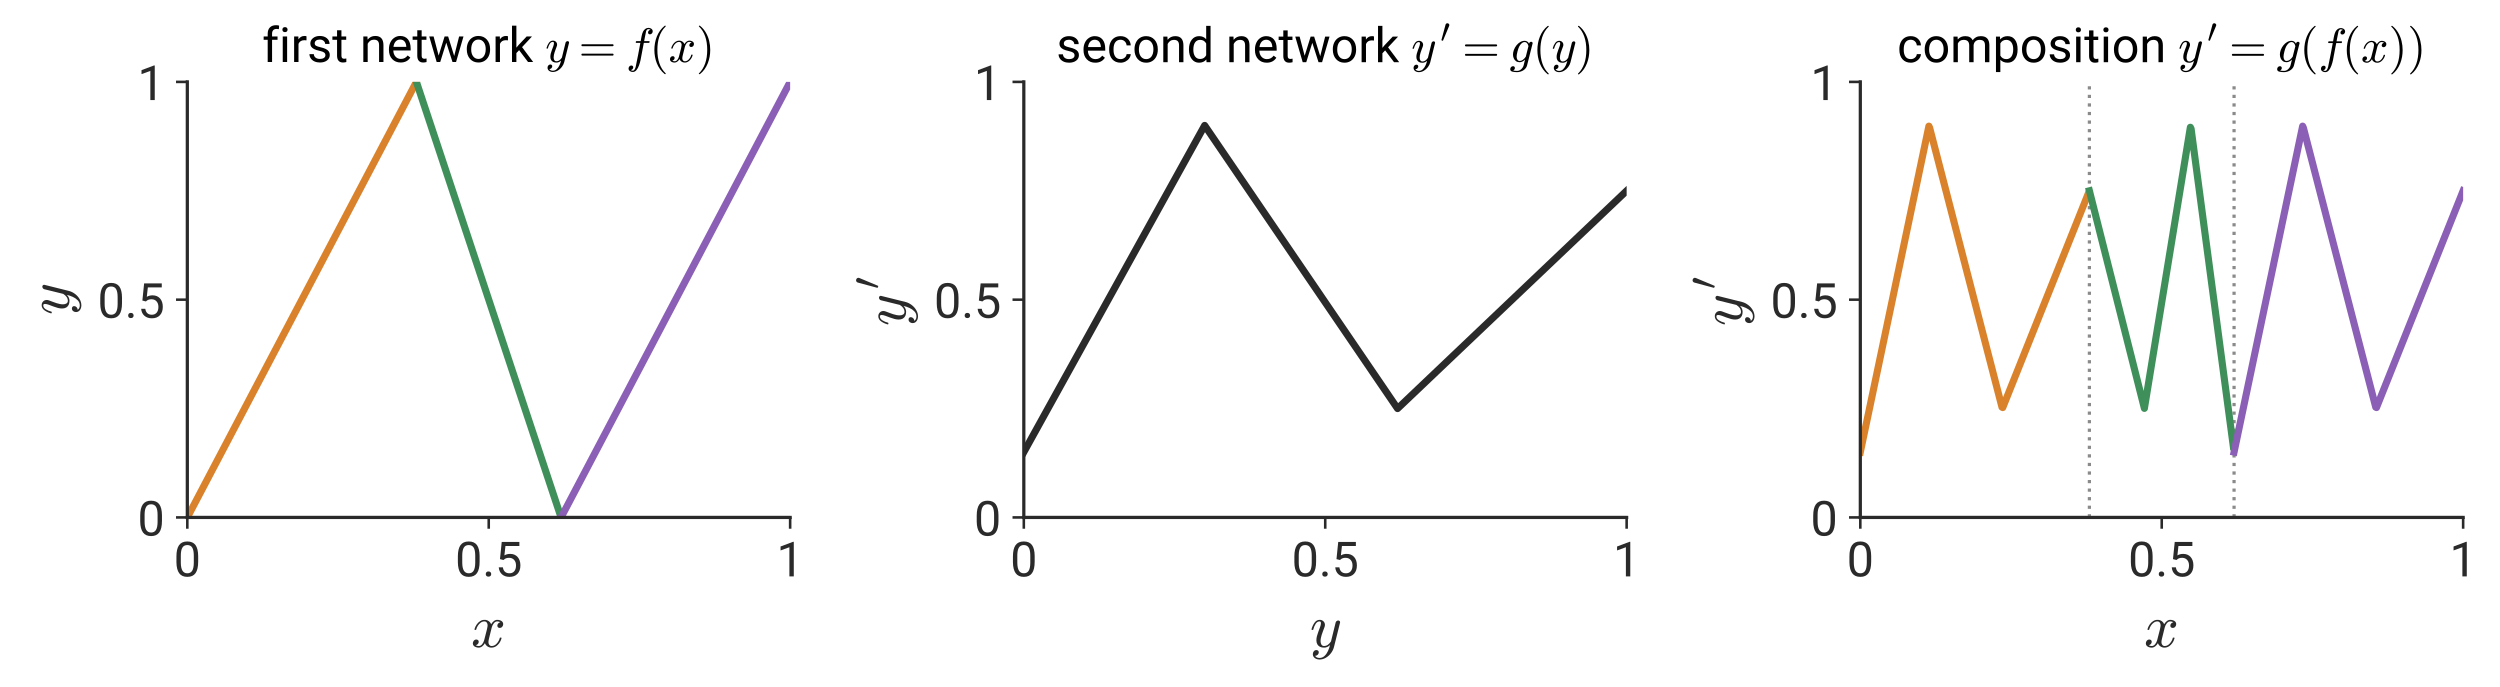
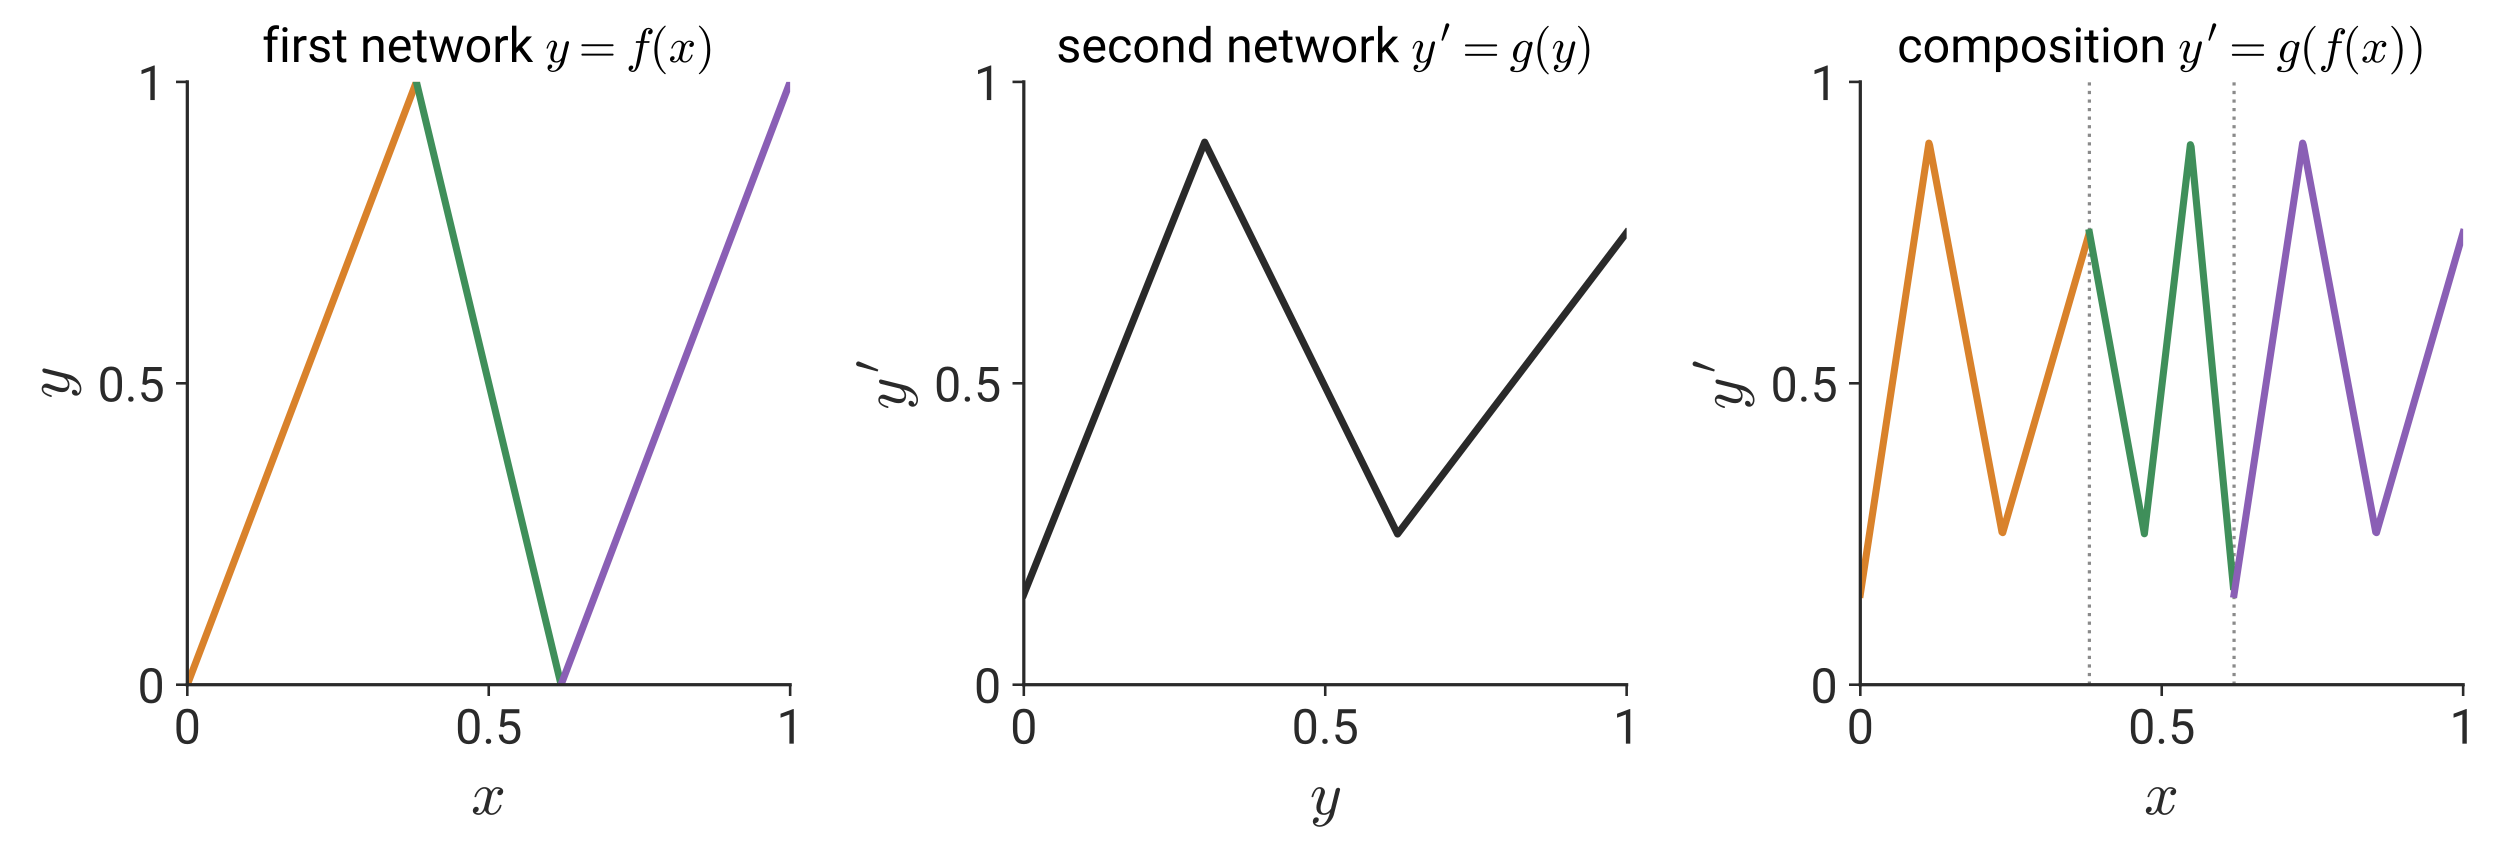
- <svg xmlns="http://www.w3.org/2000/svg" xmlns:xlink="http://www.w3.org/1999/xlink" width="774pt" height="212.4pt" viewBox="0 0 774 212.4" version="1.1">
+ <svg xmlns="http://www.w3.org/2000/svg" xmlns:xlink="http://www.w3.org/1999/xlink" width="774pt" height="264.185pt" viewBox="0 0 774 264.185" version="1.1">
  <defs>
    <style type="text/css">*{stroke-linejoin: round; stroke-linecap: butt}</style>
  </defs>
  <g id="figure_1">
    <g id="patch_1">
-       <path d="M 0 212.4  L 774 212.4  L 774 0  L 0 0  L 0 212.4  z " style="fill: none" />
+       <path d="M 0 264.185  L 774 264.185  L 774 0  L 0 0  L 0 264.185  z " style="fill: none" />
    </g>
    <g id="axes_1">
      <g id="patch_2">
-         <path d="M 57.994 160.2  L 244.628 160.2  L 244.628 25.35  L 57.994 25.35  L 57.994 160.2  z " style="fill: none" />
+         <path d="M 57.994 211.985  L 244.628 211.985  L 244.628 25.35  L 57.994 25.35  L 57.994 211.985  z " style="fill: none" />
      </g>
      <g id="line2d_1">
-         <path d="M 57.994 160.2  L 244.628 160.2  " clip-path="url(#peee2832741)" style="fill: none; stroke: #d0d0d0; stroke-linecap: square" />
+         <path d="M 57.994 211.985  L 244.628 211.985  " clip-path="url(#pfee8ef29f8)" style="fill: none; stroke: #d0d0d0; stroke-linecap: square" />
      </g>
      <g id="matplotlib.axis_1">
        <g id="xtick_1">
          <g id="line2d_2">
            <defs>
              <path id="m096f480a19" d="M 0 0  L 0 3.5  " style="stroke: #2a2a2a; stroke-width: 0.8" />
            </defs>
            <g>
-               <use xlink:href="#m096f480a19" x="57.994" y="160.2" style="fill: #2a2a2a; stroke: #2a2a2a; stroke-width: 0.8" />
+               <use xlink:href="#m096f480a19" x="57.994" y="211.985" style="fill: #2a2a2a; stroke: #2a2a2a; stroke-width: 0.8" />
            </g>
          </g>
          <g id="text_1">
-             <g style="fill: #2a2a2a" transform="translate(53.78203 178.45) scale(0.15 -0.15)">
+             <g style="fill: #2a2a2a" transform="translate(53.78203 230.2345) scale(0.15 -0.15)">
              <defs>
                <path id="Roboto-Regular-14" d="M 3231 1941  Q 3231 925 2884 431  Q 2538 -63 1800 -63  Q 1072 -63 722 420  Q 372 903 359 1863  L 359 2634  Q 359 3638 706 4125  Q 1053 4613 1794 4613  Q 2528 4613 2875 4142  Q 3222 3672 3231 2691  L 3231 1941  z M 2653 2731  Q 2653 3466 2447 3802  Q 2241 4138 1794 4138  Q 1350 4138 1147 3803  Q 944 3469 938 2775  L 938 1850  Q 938 1113 1152 761  Q 1366 409 1800 409  Q 2228 409 2436 740  Q 2644 1072 2653 1784  L 2653 2731  z " transform="scale(0.015625)" />
              </defs>
              <use xlink:href="#Roboto-Regular-14" />
            </g>
          </g>
        </g>
        <g id="xtick_2">
          <g id="line2d_3">
            <g>
-               <use xlink:href="#m096f480a19" x="151.311" y="160.2" style="fill: #2a2a2a; stroke: #2a2a2a; stroke-width: 0.8" />
+               <use xlink:href="#m096f480a19" x="151.311" y="211.985" style="fill: #2a2a2a; stroke: #2a2a2a; stroke-width: 0.8" />
            </g>
          </g>
          <g id="text_2">
-             <g style="fill: #2a2a2a" transform="translate(140.9141 178.45) scale(0.15 -0.15)">
+             <g style="fill: #2a2a2a" transform="translate(140.9141 230.2345) scale(0.15 -0.15)">
              <defs>
                <path id="Roboto-Regular-12" d="M 450 303  Q 450 453 539 553  Q 628 653 806 653  Q 984 653 1076 553  Q 1169 453 1169 303  Q 1169 159 1076 62  Q 984 -34 806 -34  Q 628 -34 539 62  Q 450 159 450 303  z " transform="scale(0.015625)" />
                <path id="Roboto-Regular-19" d="M 644 2281  L 875 4550  L 3206 4550  L 3206 4016  L 1366 4016  L 1228 2775  Q 1563 2972 1988 2972  Q 2609 2972 2975 2561  Q 3341 2150 3341 1450  Q 3341 747 2961 342  Q 2581 -63 1900 -63  Q 1297 -63 915 271  Q 534 606 481 1197  L 1028 1197  Q 1081 806 1306 607  Q 1531 409 1900 409  Q 2303 409 2533 684  Q 2763 959 2763 1444  Q 2763 1900 2514 2176  Q 2266 2453 1853 2453  Q 1475 2453 1259 2288  L 1106 2163  L 644 2281  z " transform="scale(0.015625)" />
              </defs>
              <use xlink:href="#Roboto-Regular-14" />
              <use xlink:href="#Roboto-Regular-12" transform="translate(56.15625 0)" />
              <use xlink:href="#Roboto-Regular-19" transform="translate(82.46875 0)" />
            </g>
          </g>
        </g>
        <g id="xtick_3">
          <g id="line2d_4">
            <g>
-               <use xlink:href="#m096f480a19" x="244.628" y="160.2" style="fill: #2a2a2a; stroke: #2a2a2a; stroke-width: 0.8" />
+               <use xlink:href="#m096f480a19" x="244.628" y="211.985" style="fill: #2a2a2a; stroke: #2a2a2a; stroke-width: 0.8" />
            </g>
          </g>
          <g id="text_3">
-             <g style="fill: #2a2a2a" transform="translate(240.4166 178.45) scale(0.15 -0.15)">
+             <g style="fill: #2a2a2a" transform="translate(240.4166 230.2345) scale(0.15 -0.15)">
              <defs>
                <path id="Roboto-Regular-15" d="M 2278 0  L 1697 0  L 1697 3853  L 531 3425  L 531 3950  L 2188 4572  L 2278 4572  L 2278 0  z " transform="scale(0.015625)" />
              </defs>
              <use xlink:href="#Roboto-Regular-15" />
            </g>
          </g>
        </g>
        <g id="text_4">
-           <g style="fill: #2a2a2a" transform="translate(145.801 200.45) scale(0.19 -0.19)">
+           <g style="fill: #2a2a2a" transform="translate(145.801 252.2345) scale(0.19 -0.19)">
            <defs>
              <path id="Cmmi10-3f" d="M 500 184  Q 613 97 819 97  Q 1019 97 1172 289  Q 1325 481 1381 709  L 1672 1844  Q 1741 2153 1741 2266  Q 1741 2425 1652 2544  Q 1563 2663 1403 2663  Q 1200 2663 1022 2536  Q 844 2409 722 2214  Q 600 2019 550 1819  Q 538 1778 500 1778  L 422 1778  Q 372 1778 372 1838  L 372 1856  Q 434 2094 584 2320  Q 734 2547 951 2687  Q 1169 2828 1416 2828  Q 1650 2828 1839 2703  Q 2028 2578 2106 2363  Q 2216 2559 2386 2693  Q 2556 2828 2759 2828  Q 2897 2828 3040 2779  Q 3184 2731 3275 2631  Q 3366 2531 3366 2381  Q 3366 2219 3261 2101  Q 3156 1984 2994 1984  Q 2891 1984 2822 2050  Q 2753 2116 2753 2216  Q 2753 2350 2845 2451  Q 2938 2553 3066 2572  Q 2950 2663 2747 2663  Q 2541 2663 2389 2472  Q 2238 2281 2175 2047  L 1894 916  Q 1825 659 1825 494  Q 1825 331 1917 214  Q 2009 97 2163 97  Q 2463 97 2698 361  Q 2934 625 3009 941  Q 3022 978 3059 978  L 3138 978  Q 3163 978 3178 961  Q 3194 944 3194 922  Q 3194 916 3188 903  Q 3097 522 2806 225  Q 2516 -72 2150 -72  Q 1916 -72 1727 54  Q 1538 181 1459 397  Q 1359 209 1182 68  Q 1006 -72 806 -72  Q 669 -72 523 -23  Q 378 25 287 125  Q 197 225 197 378  Q 197 528 301 651  Q 406 775 563 775  Q 669 775 741 711  Q 813 647 813 544  Q 813 409 723 309  Q 634 209 500 184  z " transform="scale(0.015625)" />
            </defs>
            <use xlink:href="#Cmmi10-3f" transform="translate(0 0.8125)" />
          </g>
        </g>
      </g>
      <g id="matplotlib.axis_2">
        <g id="ytick_1">
          <g id="line2d_5">
            <defs>
              <path id="m588fc6079a" d="M 0 0  L -3.5 0  " style="stroke: #2a2a2a; stroke-width: 0.8" />
            </defs>
            <g>
-               <use xlink:href="#m588fc6079a" x="57.994" y="160.2" style="fill: #2a2a2a; stroke: #2a2a2a; stroke-width: 0.8" />
+               <use xlink:href="#m588fc6079a" x="57.994" y="211.985" style="fill: #2a2a2a; stroke: #2a2a2a; stroke-width: 0.8" />
            </g>
          </g>
          <g id="text_5">
-             <g style="fill: #2a2a2a" transform="translate(42.57031 165.825) scale(0.15 -0.15)">
+             <g style="fill: #2a2a2a" transform="translate(42.57031 217.6095) scale(0.15 -0.15)">
              <use xlink:href="#Roboto-Regular-14" />
            </g>
          </g>
        </g>
        <g id="ytick_2">
          <g id="line2d_6">
            <g>
-               <use xlink:href="#m588fc6079a" x="57.994" y="92.775" style="fill: #2a2a2a; stroke: #2a2a2a; stroke-width: 0.8" />
+               <use xlink:href="#m588fc6079a" x="57.994" y="118.667" style="fill: #2a2a2a; stroke: #2a2a2a; stroke-width: 0.8" />
            </g>
          </g>
          <g id="text_6">
-             <g style="fill: #2a2a2a" transform="translate(30.2 98.4) scale(0.15 -0.15)">
+             <g style="fill: #2a2a2a" transform="translate(30.2 124.2923) scale(0.15 -0.15)">
              <use xlink:href="#Roboto-Regular-14" />
              <use xlink:href="#Roboto-Regular-12" transform="translate(56.15625 0)" />
              <use xlink:href="#Roboto-Regular-19" transform="translate(82.46875 0)" />
            </g>
          </g>
        </g>
        <g id="ytick_3">
          <g id="line2d_7">
            <g>
              <use xlink:href="#m588fc6079a" x="57.994" y="25.35" style="fill: #2a2a2a; stroke: #2a2a2a; stroke-width: 0.8" />
            </g>
          </g>
          <g id="text_7">
            <g style="fill: #2a2a2a" transform="translate(42.57031 30.975) scale(0.15 -0.15)">
              <use xlink:href="#Roboto-Regular-15" />
            </g>
          </g>
        </g>
        <g id="text_8">
-           <g style="fill: #2a2a2a" transform="translate(21.45 97.525) rotate(-90) scale(0.19 -0.19)">
+           <g style="fill: #2a2a2a" transform="translate(21.45 123.4173) rotate(-90) scale(0.19 -0.19)">
            <defs>
              <path id="Cmmi10-72" d="M 538 -916  Q 672 -1147 1006 -1147  Q 1309 -1147 1531 -934  Q 1753 -722 1889 -420  Q 2025 -119 2100 197  Q 1816 -72 1484 -72  Q 1231 -72 1053 15  Q 875 103 776 276  Q 678 450 678 697  Q 678 906 734 1126  Q 791 1347 892 1617  Q 994 1888 1069 2088  Q 1153 2322 1153 2472  Q 1153 2663 1013 2663  Q 759 2663 595 2402  Q 431 2141 353 1819  Q 341 1778 300 1778  L 225 1778  Q 172 1778 172 1838  L 172 1856  Q 275 2238 487 2533  Q 700 2828 1025 2828  Q 1253 2828 1411 2678  Q 1569 2528 1569 2297  Q 1569 2178 1516 2047  Q 1488 1969 1388 1706  Q 1288 1444 1234 1272  Q 1181 1100 1147 934  Q 1113 769 1113 603  Q 1113 391 1203 244  Q 1294 97 1491 97  Q 1888 97 2203 581  L 2688 2553  Q 2709 2638 2787 2698  Q 2866 2759 2956 2759  Q 3034 2759 3092 2709  Q 3150 2659 3150 2578  Q 3150 2541 3144 2528  L 2509 -19  Q 2425 -347 2200 -647  Q 1975 -947 1658 -1130  Q 1341 -1313 997 -1313  Q 831 -1313 668 -1248  Q 506 -1184 406 -1056  Q 306 -928 306 -756  Q 306 -581 409 -453  Q 513 -325 684 -325  Q 788 -325 858 -389  Q 928 -453 928 -556  Q 928 -703 818 -812  Q 709 -922 563 -922  Q 556 -919 550 -917  Q 544 -916 538 -916  z " transform="scale(0.015625)" />
            </defs>
            <use xlink:href="#Cmmi10-72" transform="translate(0 0.8125)" />
          </g>
        </g>
      </g>
      <g id="line2d_8">
-         <path d="M 57.994 160.2  L 128.682 25.794  L 128.682 25.794  " clip-path="url(#peee2832741)" style="fill: none; stroke: #d9822b; stroke-width: 2.2; stroke-linecap: square" />
+         <path d="M 57.994 211.985  L 128.682 25.964  L 128.682 25.964  " clip-path="url(#pfee8ef29f8)" style="fill: none; stroke: #d9822b; stroke-width: 2.2; stroke-linecap: square" />
      </g>
      <g id="line2d_9">
-         <path d="M 128.915 25.35  L 173.474 159.498  L 173.474 159.498  " clip-path="url(#peee2832741)" style="fill: none; stroke: #3f8f5a; stroke-width: 2.2; stroke-linecap: square" />
+         <path d="M 128.915 25.35  L 173.474 211.012  L 173.474 211.012  " clip-path="url(#pfee8ef29f8)" style="fill: none; stroke: #3f8f5a; stroke-width: 2.2; stroke-linecap: square" />
      </g>
      <g id="line2d_10">
-         <path d="M 173.707 160.2  L 244.628 25.35  L 244.628 25.35  " clip-path="url(#peee2832741)" style="fill: none; stroke: #8a5fb5; stroke-width: 2.2; stroke-linecap: square" />
+         <path d="M 173.707 211.985  L 244.628 25.35  L 244.628 25.35  " clip-path="url(#pfee8ef29f8)" style="fill: none; stroke: #8a5fb5; stroke-width: 2.2; stroke-linecap: square" />
      </g>
      <g id="patch_3">
-         <path d="M 57.994 160.2  L 57.994 25.35  " style="fill: none; stroke: #2a2a2a; stroke-linejoin: miter; stroke-linecap: square" />
+         <path d="M 57.994 211.985  L 57.994 25.35  " style="fill: none; stroke: #2a2a2a; stroke-linejoin: miter; stroke-linecap: square" />
      </g>
      <g id="patch_4">
-         <path d="M 57.994 160.2  L 244.628 160.2  " style="fill: none; stroke: #2a2a2a; stroke-linejoin: miter; stroke-linecap: square" />
+         <path d="M 57.994 211.985  L 244.628 211.985  " style="fill: none; stroke: #2a2a2a; stroke-linejoin: miter; stroke-linecap: square" />
      </g>
      <g id="text_9">
        <g transform="translate(81.18602 19.35) scale(0.15 -0.15)">
          <defs>
            <path id="Roboto-Regular-4a" d="M 722 0  L 722 2934  L 188 2934  L 188 3381  L 722 3381  L 722 3728  Q 722 4272 1012 4569  Q 1303 4866 1834 4866  Q 2034 4866 2231 4813  L 2200 4344  Q 2053 4372 1888 4372  Q 1606 4372 1453 4208  Q 1300 4044 1300 3738  L 1300 3381  L 2022 3381  L 2022 2934  L 1300 2934  L 1300 0  L 722 0  z " transform="scale(0.015625)" />
            <path id="Roboto-Regular-4d" d="M 1066 0  L 488 0  L 488 3381  L 1066 3381  L 1066 0  z M 441 4278  Q 441 4419 527 4516  Q 613 4613 781 4613  Q 950 4613 1037 4516  Q 1125 4419 1125 4278  Q 1125 4138 1037 4044  Q 950 3950 781 3950  Q 613 3950 527 4044  Q 441 4138 441 4278  z " transform="scale(0.015625)" />
            <path id="Roboto-Regular-56" d="M 2072 2863  Q 1941 2884 1788 2884  Q 1219 2884 1016 2400  L 1016 0  L 438 0  L 438 3381  L 1000 3381  L 1009 2991  Q 1294 3444 1816 3444  Q 1984 3444 2072 3400  L 2072 2863  z " transform="scale(0.015625)" />
            <path id="Roboto-Regular-57" d="M 2406 897  Q 2406 1131 2229 1261  Q 2053 1391 1614 1484  Q 1175 1578 917 1709  Q 659 1841 536 2022  Q 413 2203 413 2453  Q 413 2869 764 3156  Q 1116 3444 1663 3444  Q 2238 3444 2595 3147  Q 2953 2850 2953 2388  L 2372 2388  Q 2372 2625 2170 2797  Q 1969 2969 1663 2969  Q 1347 2969 1169 2831  Q 991 2694 991 2472  Q 991 2263 1156 2156  Q 1322 2050 1755 1953  Q 2188 1856 2456 1722  Q 2725 1588 2854 1398  Q 2984 1209 2984 938  Q 2984 484 2621 210  Q 2259 -63 1681 -63  Q 1275 -63 962 81  Q 650 225 473 483  Q 297 741 297 1041  L 875 1041  Q 891 750 1108 579  Q 1325 409 1681 409  Q 2009 409 2207 542  Q 2406 675 2406 897  z " transform="scale(0.015625)" />
            <path id="Roboto-Regular-58" d="M 1222 4200  L 1222 3381  L 1853 3381  L 1853 2934  L 1222 2934  L 1222 838  Q 1222 634 1306 532  Q 1391 431 1594 431  Q 1694 431 1869 469  L 1869 0  Q 1641 -63 1425 -63  Q 1038 -63 841 171  Q 644 406 644 838  L 644 2934  L 28 2934  L 28 3381  L 644 3381  L 644 4200  L 1222 4200  z " transform="scale(0.015625)" />
            <path id="Roboto-Regular-4" transform="scale(0.015625)" />
            <path id="Roboto-Regular-52" d="M 984 3381  L 1003 2956  Q 1391 3444 2016 3444  Q 3088 3444 3097 2234  L 3097 0  L 2519 0  L 2519 2238  Q 2516 2603 2352 2778  Q 2188 2953 1841 2953  Q 1559 2953 1346 2803  Q 1134 2653 1016 2409  L 1016 0  L 438 0  L 438 3381  L 984 3381  z " transform="scale(0.015625)" />
            <path id="Roboto-Regular-49" d="M 1841 -63  Q 1153 -63 722 389  Q 291 841 291 1597  L 291 1703  Q 291 2206 483 2601  Q 675 2997 1020 3220  Q 1366 3444 1769 3444  Q 2428 3444 2793 3009  Q 3159 2575 3159 1766  L 3159 1525  L 869 1525  Q 881 1025 1161 717  Q 1441 409 1872 409  Q 2178 409 2390 534  Q 2603 659 2763 866  L 3116 591  Q 2691 -63 1841 -63  z M 1769 2969  Q 1419 2969 1181 2714  Q 944 2459 888 2000  L 2581 2000  L 2581 2044  Q 2556 2484 2343 2726  Q 2131 2969 1769 2969  z " transform="scale(0.015625)" />
            <path id="Roboto-Regular-5b" d="M 3431 797  L 4081 3381  L 4659 3381  L 3675 0  L 3206 0  L 2384 2563  L 1584 0  L 1116 0  L 134 3381  L 709 3381  L 1375 850  L 2163 3381  L 2628 3381  L 3431 797  z " transform="scale(0.015625)" />
            <path id="Roboto-Regular-53" d="M 284 1722  Q 284 2219 479 2616  Q 675 3013 1023 3228  Q 1372 3444 1819 3444  Q 2509 3444 2936 2966  Q 3363 2488 3363 1694  L 3363 1653  Q 3363 1159 3173 767  Q 2984 375 2632 156  Q 2281 -63 1825 -63  Q 1138 -63 711 415  Q 284 894 284 1681  L 284 1722  z M 866 1653  Q 866 1091 1127 750  Q 1388 409 1825 409  Q 2266 409 2525 754  Q 2784 1100 2784 1722  Q 2784 2278 2520 2623  Q 2256 2969 1819 2969  Q 1391 2969 1128 2628  Q 866 2288 866 1653  z " transform="scale(0.015625)" />
            <path id="Roboto-Regular-4f" d="M 1381 1566  L 1019 1188  L 1019 0  L 441 0  L 441 4800  L 1019 4800  L 1019 1897  L 1328 2269  L 2381 3381  L 3084 3381  L 1769 1969  L 3238 0  L 2559 0  L 1381 1566  z " transform="scale(0.015625)" />
            <path id="Cmr10-29" d="M 481 850  Q 428 850 393 890  Q 359 931 359 978  Q 359 1031 393 1068  Q 428 1106 481 1106  L 4500 1106  Q 4547 1106 4581 1068  Q 4616 1031 4616 978  Q 4616 931 4581 890  Q 4547 850 4500 850  L 481 850  z M 481 2094  Q 428 2094 393 2131  Q 359 2169 359 2222  Q 359 2269 393 2309  Q 428 2350 481 2350  L 4500 2350  Q 4547 2350 4581 2309  Q 4616 2269 4616 2222  Q 4616 2169 4581 2131  Q 4547 2094 4500 2094  L 481 2094  z " transform="scale(0.015625)" />
            <path id="Cmmi10-57" d="M 622 -1056  Q 741 -1147 909 -1147  Q 1138 -1147 1281 -641  Q 1341 -397 1606 966  L 1900 2534  L 1350 2534  Q 1288 2534 1288 2619  Q 1313 2759 1369 2759  L 1941 2759  L 2016 3175  Q 2053 3369 2084 3508  Q 2116 3647 2152 3765  Q 2188 3884 2259 4031  Q 2369 4241 2555 4377  Q 2741 4513 2956 4513  Q 3097 4513 3230 4461  Q 3363 4409 3447 4306  Q 3531 4203 3531 4063  Q 3531 3900 3423 3779  Q 3316 3659 3163 3659  Q 3059 3659 2986 3723  Q 2913 3788 2913 3891  Q 2913 4031 3008 4136  Q 3103 4241 3244 4256  Q 3125 4347 2950 4347  Q 2853 4347 2767 4256  Q 2681 4166 2656 4063  Q 2616 3900 2478 3181  L 2400 2759  L 3059 2759  Q 3122 2759 3122 2675  Q 3119 2659 3109 2620  Q 3100 2581 3083 2557  Q 3066 2534 3041 2534  L 2356 2534  L 2059 972  Q 2003 631 1929 279  Q 1856 -72 1723 -442  Q 1591 -813 1384 -1063  Q 1178 -1313 897 -1313  Q 681 -1313 511 -1189  Q 341 -1066 341 -863  Q 341 -700 445 -579  Q 550 -459 709 -459  Q 816 -459 887 -523  Q 959 -588 959 -691  Q 959 -828 857 -942  Q 756 -1056 622 -1056  z " transform="scale(0.015625)" />
            <path id="Cmr10-77" d="M 1984 -1588  Q 1628 -1306 1370 -942  Q 1113 -578 948 -165  Q 784 247 703 697  Q 622 1147 622 1600  Q 622 2059 703 2509  Q 784 2959 951 3375  Q 1119 3791 1378 4153  Q 1638 4516 1984 4788  Q 1984 4800 2016 4800  L 2075 4800  Q 2094 4800 2109 4783  Q 2125 4766 2125 4744  Q 2125 4716 2113 4703  Q 1800 4397 1592 4047  Q 1384 3697 1257 3301  Q 1131 2906 1075 2482  Q 1019 2059 1019 1600  Q 1019 -434 2106 -1491  Q 2125 -1509 2125 -1544  Q 2125 -1559 2108 -1579  Q 2091 -1600 2075 -1600  L 2016 -1600  Q 1984 -1600 1984 -1588  z " transform="scale(0.015625)" />
            <path id="Cmr10-44" d="M 416 -1600  Q 359 -1600 359 -1544  Q 359 -1516 372 -1503  Q 1466 -434 1466 1600  Q 1466 3634 384 4691  Q 359 4706 359 4744  Q 359 4766 376 4783  Q 394 4800 416 4800  L 475 4800  Q 494 4800 506 4788  Q 966 4425 1272 3906  Q 1578 3388 1720 2800  Q 1863 2213 1863 1600  Q 1863 1147 1786 708  Q 1709 269 1542 -157  Q 1375 -584 1119 -945  Q 863 -1306 506 -1588  Q 494 -1600 475 -1600  L 416 -1600  z " transform="scale(0.015625)" />
          </defs>
          <use xlink:href="#Roboto-Regular-4a" transform="translate(0 0.96875)" />
          <use xlink:href="#Roboto-Regular-4d" transform="translate(34.7168 0.96875)" />
          <use xlink:href="#Roboto-Regular-56" transform="translate(58.98438 0.96875)" />
          <use xlink:href="#Roboto-Regular-57" transform="translate(92.82227 0.96875)" />
          <use xlink:href="#Roboto-Regular-58" transform="translate(144.3848 0.96875)" />
          <use xlink:href="#Roboto-Regular-4" transform="translate(177.0508 0.96875)" />
          <use xlink:href="#Roboto-Regular-52" transform="translate(201.8066 0.96875)" />
          <use xlink:href="#Roboto-Regular-49" transform="translate(256.9824 0.96875)" />
          <use xlink:href="#Roboto-Regular-58" transform="translate(309.9609 0.96875)" />
          <use xlink:href="#Roboto-Regular-5b" transform="translate(342.627 0.96875)" />
          <use xlink:href="#Roboto-Regular-53" transform="translate(417.7734 0.96875)" />
          <use xlink:href="#Roboto-Regular-56" transform="translate(474.8047 0.96875)" />
          <use xlink:href="#Roboto-Regular-4f" transform="translate(508.6426 0.96875)" />
          <use xlink:href="#Roboto-Regular-4" transform="translate(559.3262 0.96875)" />
          <use xlink:href="#Cmmi10-72" transform="translate(584.082 0.96875)" />
          <use xlink:href="#Cmr10-29" transform="translate(653.1055 0.96875)" />
          <use xlink:href="#Cmmi10-57" transform="translate(750.7911 0.96875)" />
          <use xlink:href="#Cmr10-77" transform="translate(799.6681 0.96875)" />
          <use xlink:href="#Cmmi10-3f" transform="translate(838.4864 0.96875)" />
          <use xlink:href="#Cmr10-44" transform="translate(895.5665 0.96875)" />
        </g>
      </g>
    </g>
    <g id="axes_2">
      <g id="patch_5">
-         <path d="M 316.974 160.2  L 503.608 160.2  L 503.608 25.35  L 316.974 25.35  L 316.974 160.2  z " style="fill: none" />
+         <path d="M 316.974 211.985  L 503.608 211.985  L 503.608 25.35  L 316.974 25.35  L 316.974 211.985  z " style="fill: none" />
      </g>
      <g id="line2d_11">
-         <path d="M 316.974 160.2  L 503.608 160.2  " clip-path="url(#p8703c0d47b)" style="fill: none; stroke: #d0d0d0; stroke-linecap: square" />
+         <path d="M 316.974 211.985  L 503.608 211.985  " clip-path="url(#pae9bb444c0)" style="fill: none; stroke: #d0d0d0; stroke-linecap: square" />
      </g>
      <g id="matplotlib.axis_3">
        <g id="xtick_4">
          <g id="line2d_12">
            <g>
-               <use xlink:href="#m096f480a19" x="316.974" y="160.2" style="fill: #2a2a2a; stroke: #2a2a2a; stroke-width: 0.8" />
+               <use xlink:href="#m096f480a19" x="316.974" y="211.985" style="fill: #2a2a2a; stroke: #2a2a2a; stroke-width: 0.8" />
            </g>
          </g>
          <g id="text_10">
-             <g style="fill: #2a2a2a" transform="translate(312.762 178.45) scale(0.15 -0.15)">
+             <g style="fill: #2a2a2a" transform="translate(312.762 230.2345) scale(0.15 -0.15)">
              <use xlink:href="#Roboto-Regular-14" />
            </g>
          </g>
        </g>
        <g id="xtick_5">
          <g id="line2d_13">
            <g>
-               <use xlink:href="#m096f480a19" x="410.291" y="160.2" style="fill: #2a2a2a; stroke: #2a2a2a; stroke-width: 0.8" />
+               <use xlink:href="#m096f480a19" x="410.291" y="211.985" style="fill: #2a2a2a; stroke: #2a2a2a; stroke-width: 0.8" />
            </g>
          </g>
          <g id="text_11">
-             <g style="fill: #2a2a2a" transform="translate(399.8941 178.45) scale(0.15 -0.15)">
+             <g style="fill: #2a2a2a" transform="translate(399.8941 230.2345) scale(0.15 -0.15)">
              <use xlink:href="#Roboto-Regular-14" />
              <use xlink:href="#Roboto-Regular-12" transform="translate(56.15625 0)" />
              <use xlink:href="#Roboto-Regular-19" transform="translate(82.46875 0)" />
            </g>
          </g>
        </g>
        <g id="xtick_6">
          <g id="line2d_14">
            <g>
-               <use xlink:href="#m096f480a19" x="503.608" y="160.2" style="fill: #2a2a2a; stroke: #2a2a2a; stroke-width: 0.8" />
+               <use xlink:href="#m096f480a19" x="503.608" y="211.985" style="fill: #2a2a2a; stroke: #2a2a2a; stroke-width: 0.8" />
            </g>
          </g>
          <g id="text_12">
-             <g style="fill: #2a2a2a" transform="translate(499.3966 178.45) scale(0.15 -0.15)">
+             <g style="fill: #2a2a2a" transform="translate(499.3966 230.2345) scale(0.15 -0.15)">
              <use xlink:href="#Roboto-Regular-15" />
            </g>
          </g>
        </g>
        <g id="text_13">
-           <g style="fill: #2a2a2a" transform="translate(405.541 200.45) scale(0.19 -0.19)">
+           <g style="fill: #2a2a2a" transform="translate(405.541 252.2345) scale(0.19 -0.19)">
            <use xlink:href="#Cmmi10-72" transform="translate(0 0.8125)" />
          </g>
        </g>
      </g>
      <g id="matplotlib.axis_4">
        <g id="ytick_4">
          <g id="line2d_15">
            <g>
-               <use xlink:href="#m588fc6079a" x="316.974" y="160.2" style="fill: #2a2a2a; stroke: #2a2a2a; stroke-width: 0.8" />
+               <use xlink:href="#m588fc6079a" x="316.974" y="211.985" style="fill: #2a2a2a; stroke: #2a2a2a; stroke-width: 0.8" />
            </g>
          </g>
          <g id="text_14">
-             <g style="fill: #2a2a2a" transform="translate(301.5503 165.825) scale(0.15 -0.15)">
+             <g style="fill: #2a2a2a" transform="translate(301.5503 217.6095) scale(0.15 -0.15)">
              <use xlink:href="#Roboto-Regular-14" />
            </g>
          </g>
        </g>
        <g id="ytick_5">
          <g id="line2d_16">
            <g>
-               <use xlink:href="#m588fc6079a" x="316.974" y="92.775" style="fill: #2a2a2a; stroke: #2a2a2a; stroke-width: 0.8" />
+               <use xlink:href="#m588fc6079a" x="316.974" y="118.667" style="fill: #2a2a2a; stroke: #2a2a2a; stroke-width: 0.8" />
            </g>
          </g>
          <g id="text_15">
-             <g style="fill: #2a2a2a" transform="translate(289.18 98.4) scale(0.15 -0.15)">
+             <g style="fill: #2a2a2a" transform="translate(289.18 124.2923) scale(0.15 -0.15)">
              <use xlink:href="#Roboto-Regular-14" />
              <use xlink:href="#Roboto-Regular-12" transform="translate(56.15625 0)" />
              <use xlink:href="#Roboto-Regular-19" transform="translate(82.46875 0)" />
            </g>
          </g>
        </g>
        <g id="ytick_6">
          <g id="line2d_17">
            <g>
              <use xlink:href="#m588fc6079a" x="316.974" y="25.35" style="fill: #2a2a2a; stroke: #2a2a2a; stroke-width: 0.8" />
            </g>
          </g>
          <g id="text_16">
            <g style="fill: #2a2a2a" transform="translate(301.5503 30.975) scale(0.15 -0.15)">
              <use xlink:href="#Roboto-Regular-15" />
            </g>
          </g>
        </g>
        <g id="text_17">
-           <g style="fill: #2a2a2a" transform="translate(280.43 100.945) rotate(-90) scale(0.19 -0.19)">
+           <g style="fill: #2a2a2a" transform="translate(280.43 126.8373) rotate(-90) scale(0.19 -0.19)">
            <defs>
              <path id="Cmsy10-49" d="M 225 347  Q 184 359 184 409  L 966 3316  Q 1003 3434 1093 3506  Q 1184 3578 1300 3578  Q 1450 3578 1564 3479  Q 1678 3381 1678 3231  Q 1678 3166 1644 3084  L 488 319  Q 466 275 428 275  Q 394 275 320 306  Q 247 338 225 347  z " transform="scale(0.015625)" />
            </defs>
            <use xlink:href="#Cmmi10-72" transform="translate(0 0.576391)" />
            <use xlink:href="#Cmsy10-49" transform="translate(60.28362 41.86563) scale(0.7)" />
          </g>
        </g>
      </g>
      <g id="line2d_18">
-         <path d="M 316.974 139.972  L 372.964 38.835  L 432.687 126.487  L 503.608 59.062  L 503.608 59.062  " clip-path="url(#p8703c0d47b)" style="fill: none; stroke: #2a2a2a; stroke-width: 2.2; stroke-linecap: square" />
+         <path d="M 316.974 183.989  L 372.964 44.013  L 432.687 165.326  L 503.608 72.009  L 503.608 72.009  " clip-path="url(#pae9bb444c0)" style="fill: none; stroke: #2a2a2a; stroke-width: 2.2; stroke-linecap: square" />
      </g>
      <g id="patch_6">
-         <path d="M 316.974 160.2  L 316.974 25.35  " style="fill: none; stroke: #2a2a2a; stroke-linejoin: miter; stroke-linecap: square" />
+         <path d="M 316.974 211.985  L 316.974 25.35  " style="fill: none; stroke: #2a2a2a; stroke-linejoin: miter; stroke-linecap: square" />
      </g>
      <g id="patch_7">
-         <path d="M 316.974 160.2  L 503.608 160.2  " style="fill: none; stroke: #2a2a2a; stroke-linejoin: miter; stroke-linecap: square" />
+         <path d="M 316.974 211.985  L 503.608 211.985  " style="fill: none; stroke: #2a2a2a; stroke-linejoin: miter; stroke-linecap: square" />
      </g>
      <g id="text_18">
        <g transform="translate(327.041 19.35) scale(0.15 -0.15)">
          <defs>
            <path id="Roboto-Regular-47" d="M 1794 409  Q 2103 409 2334 596  Q 2566 784 2591 1066  L 3138 1066  Q 3122 775 2937 512  Q 2753 250 2445 93  Q 2138 -63 1794 -63  Q 1103 -63 695 398  Q 288 859 288 1659  L 288 1756  Q 288 2250 469 2634  Q 650 3019 989 3231  Q 1328 3444 1791 3444  Q 2359 3444 2736 3103  Q 3113 2763 3138 2219  L 2591 2219  Q 2566 2547 2342 2758  Q 2119 2969 1791 2969  Q 1350 2969 1108 2651  Q 866 2334 866 1734  L 866 1625  Q 866 1041 1106 725  Q 1347 409 1794 409  z " transform="scale(0.015625)" />
            <path id="Roboto-Regular-48" d="M 297 1719  Q 297 2497 665 2970  Q 1034 3444 1631 3444  Q 2225 3444 2572 3038  L 2572 4800  L 3150 4800  L 3150 0  L 2619 0  L 2591 363  Q 2244 -63 1625 -63  Q 1038 -63 667 418  Q 297 900 297 1675  L 297 1719  z M 875 1653  Q 875 1078 1112 753  Q 1350 428 1769 428  Q 2319 428 2572 922  L 2572 2475  Q 2313 2953 1775 2953  Q 1350 2953 1112 2625  Q 875 2297 875 1653  z " transform="scale(0.015625)" />
            <path id="Cmmi10-2f" d="M 91 -916  Q 91 -759 198 -642  Q 306 -525 459 -525  Q 563 -525 633 -589  Q 703 -653 703 -756  Q 703 -872 637 -964  Q 572 -1056 469 -1094  Q 641 -1147 1006 -1147  Q 1300 -1147 1544 -920  Q 1788 -694 1863 -397  L 2047 353  Q 1700 0 1325 0  Q 1050 0 854 140  Q 659 281 556 515  Q 453 750 453 1013  Q 453 1306 573 1628  Q 694 1950 911 2225  Q 1128 2500 1409 2664  Q 1691 2828 2003 2828  Q 2191 2828 2341 2725  Q 2491 2622 2578 2450  Q 2641 2700 2853 2700  Q 2934 2700 2990 2651  Q 3047 2603 3047 2522  Q 3047 2503 3045 2493  Q 3044 2484 3041 2472  L 2309 -434  Q 2259 -634 2125 -800  Q 1991 -966 1809 -1077  Q 1628 -1188 1412 -1250  Q 1197 -1313 997 -1313  Q 631 -1313 361 -1242  Q 91 -1172 91 -916  z M 1338 166  Q 1747 166 2144 728  L 2497 2125  Q 2453 2347 2322 2505  Q 2191 2663 1991 2663  Q 1778 2663 1589 2489  Q 1400 2316 1275 2075  Q 1156 1844 1045 1411  Q 934 978 934 728  Q 934 509 1034 337  Q 1134 166 1338 166  z " transform="scale(0.015625)" />
          </defs>
          <use xlink:href="#Roboto-Regular-57" transform="translate(0 0.576391)" />
          <use xlink:href="#Roboto-Regular-49" transform="translate(51.5625 0.576391)" />
          <use xlink:href="#Roboto-Regular-47" transform="translate(104.541 0.576391)" />
          <use xlink:href="#Roboto-Regular-53" transform="translate(156.8848 0.576391)" />
          <use xlink:href="#Roboto-Regular-52" transform="translate(213.916 0.576391)" />
          <use xlink:href="#Roboto-Regular-48" transform="translate(269.0918 0.576391)" />
          <use xlink:href="#Roboto-Regular-4" transform="translate(325.4883 0.576391)" />
          <use xlink:href="#Roboto-Regular-52" transform="translate(350.2441 0.576391)" />
          <use xlink:href="#Roboto-Regular-49" transform="translate(405.4199 0.576391)" />
          <use xlink:href="#Roboto-Regular-58" transform="translate(458.3984 0.576391)" />
          <use xlink:href="#Roboto-Regular-5b" transform="translate(491.0645 0.576391)" />
          <use xlink:href="#Roboto-Regular-53" transform="translate(566.2109 0.576391)" />
          <use xlink:href="#Roboto-Regular-56" transform="translate(623.2422 0.576391)" />
          <use xlink:href="#Roboto-Regular-4f" transform="translate(657.0801 0.576391)" />
          <use xlink:href="#Roboto-Regular-4" transform="translate(707.7637 0.576391)" />
          <use xlink:href="#Cmmi10-72" transform="translate(732.5195 0.576391)" />
          <use xlink:href="#Cmsy10-49" transform="translate(792.8032 41.86563) scale(0.7)" />
          <use xlink:href="#Cmr10-29" transform="translate(837.7668 0.576391)" />
          <use xlink:href="#Cmmi10-2f" transform="translate(935.4524 0.576391)" />
          <use xlink:href="#Cmr10-77" transform="translate(983.1575 0.576391)" />
          <use xlink:href="#Cmmi10-72" transform="translate(1021.976 0.576391)" />
          <use xlink:href="#Cmr10-44" transform="translate(1070.999 0.576391)" />
        </g>
      </g>
    </g>
    <g id="axes_3">
      <g id="patch_8">
-         <path d="M 575.954 160.2  L 762.588 160.2  L 762.588 25.35  L 575.954 25.35  L 575.954 160.2  z " style="fill: none" />
+         <path d="M 575.954 211.985  L 762.588 211.985  L 762.588 25.35  L 575.954 25.35  L 575.954 211.985  z " style="fill: none" />
      </g>
      <g id="line2d_19">
-         <path d="M 575.954 160.2  L 762.588 160.2  " clip-path="url(#p7e5739a29a)" style="fill: none; stroke: #d0d0d0; stroke-linecap: square" />
+         <path d="M 575.954 211.985  L 762.588 211.985  " clip-path="url(#p6dab254a81)" style="fill: none; stroke: #d0d0d0; stroke-linecap: square" />
      </g>
      <g id="line2d_20">
-         <path d="M 646.875 160.2  L 646.875 25.35  " clip-path="url(#p7e5739a29a)" style="fill: none; stroke-dasharray: 1,1.65; stroke-dashoffset: 0; stroke: #8a8a8a" />
+         <path d="M 646.875 211.985  L 646.875 25.35  " clip-path="url(#p6dab254a81)" style="fill: none; stroke-dasharray: 1,1.65; stroke-dashoffset: 0; stroke: #8a8a8a" />
      </g>
      <g id="line2d_21">
-         <path d="M 691.667 160.2  L 691.667 25.35  " clip-path="url(#p7e5739a29a)" style="fill: none; stroke-dasharray: 1,1.65; stroke-dashoffset: 0; stroke: #8a8a8a" />
+         <path d="M 691.667 211.985  L 691.667 25.35  " clip-path="url(#p6dab254a81)" style="fill: none; stroke-dasharray: 1,1.65; stroke-dashoffset: 0; stroke: #8a8a8a" />
      </g>
      <g id="matplotlib.axis_5">
        <g id="xtick_7">
          <g id="line2d_22">
            <g>
-               <use xlink:href="#m096f480a19" x="575.954" y="160.2" style="fill: #2a2a2a; stroke: #2a2a2a; stroke-width: 0.8" />
+               <use xlink:href="#m096f480a19" x="575.954" y="211.985" style="fill: #2a2a2a; stroke: #2a2a2a; stroke-width: 0.8" />
            </g>
          </g>
          <g id="text_19">
-             <g style="fill: #2a2a2a" transform="translate(571.742 178.45) scale(0.15 -0.15)">
+             <g style="fill: #2a2a2a" transform="translate(571.742 230.2345) scale(0.15 -0.15)">
              <use xlink:href="#Roboto-Regular-14" />
            </g>
          </g>
        </g>
        <g id="xtick_8">
          <g id="line2d_23">
            <g>
-               <use xlink:href="#m096f480a19" x="669.271" y="160.2" style="fill: #2a2a2a; stroke: #2a2a2a; stroke-width: 0.8" />
+               <use xlink:href="#m096f480a19" x="669.271" y="211.985" style="fill: #2a2a2a; stroke: #2a2a2a; stroke-width: 0.8" />
            </g>
          </g>
          <g id="text_20">
-             <g style="fill: #2a2a2a" transform="translate(658.8741 178.45) scale(0.15 -0.15)">
+             <g style="fill: #2a2a2a" transform="translate(658.8741 230.2345) scale(0.15 -0.15)">
              <use xlink:href="#Roboto-Regular-14" />
              <use xlink:href="#Roboto-Regular-12" transform="translate(56.15625 0)" />
              <use xlink:href="#Roboto-Regular-19" transform="translate(82.46875 0)" />
            </g>
          </g>
        </g>
        <g id="xtick_9">
          <g id="line2d_24">
            <g>
-               <use xlink:href="#m096f480a19" x="762.588" y="160.2" style="fill: #2a2a2a; stroke: #2a2a2a; stroke-width: 0.8" />
+               <use xlink:href="#m096f480a19" x="762.588" y="211.985" style="fill: #2a2a2a; stroke: #2a2a2a; stroke-width: 0.8" />
            </g>
          </g>
          <g id="text_21">
-             <g style="fill: #2a2a2a" transform="translate(758.3766 178.45) scale(0.15 -0.15)">
+             <g style="fill: #2a2a2a" transform="translate(758.3766 230.2345) scale(0.15 -0.15)">
              <use xlink:href="#Roboto-Regular-15" />
            </g>
          </g>
        </g>
        <g id="text_22">
-           <g style="fill: #2a2a2a" transform="translate(663.761 200.45) scale(0.19 -0.19)">
+           <g style="fill: #2a2a2a" transform="translate(663.761 252.2345) scale(0.19 -0.19)">
            <use xlink:href="#Cmmi10-3f" transform="translate(0 0.8125)" />
          </g>
        </g>
      </g>
      <g id="matplotlib.axis_6">
        <g id="ytick_7">
          <g id="line2d_25">
            <g>
-               <use xlink:href="#m588fc6079a" x="575.954" y="160.2" style="fill: #2a2a2a; stroke: #2a2a2a; stroke-width: 0.8" />
+               <use xlink:href="#m588fc6079a" x="575.954" y="211.985" style="fill: #2a2a2a; stroke: #2a2a2a; stroke-width: 0.8" />
            </g>
          </g>
          <g id="text_23">
-             <g style="fill: #2a2a2a" transform="translate(560.5303 165.825) scale(0.15 -0.15)">
+             <g style="fill: #2a2a2a" transform="translate(560.5303 217.6095) scale(0.15 -0.15)">
              <use xlink:href="#Roboto-Regular-14" />
            </g>
          </g>
        </g>
        <g id="ytick_8">
          <g id="line2d_26">
            <g>
-               <use xlink:href="#m588fc6079a" x="575.954" y="92.775" style="fill: #2a2a2a; stroke: #2a2a2a; stroke-width: 0.8" />
+               <use xlink:href="#m588fc6079a" x="575.954" y="118.667" style="fill: #2a2a2a; stroke: #2a2a2a; stroke-width: 0.8" />
            </g>
          </g>
          <g id="text_24">
-             <g style="fill: #2a2a2a" transform="translate(548.16 98.4) scale(0.15 -0.15)">
+             <g style="fill: #2a2a2a" transform="translate(548.16 124.2923) scale(0.15 -0.15)">
              <use xlink:href="#Roboto-Regular-14" />
              <use xlink:href="#Roboto-Regular-12" transform="translate(56.15625 0)" />
              <use xlink:href="#Roboto-Regular-19" transform="translate(82.46875 0)" />
            </g>
          </g>
        </g>
        <g id="ytick_9">
          <g id="line2d_27">
            <g>
              <use xlink:href="#m588fc6079a" x="575.954" y="25.35" style="fill: #2a2a2a; stroke: #2a2a2a; stroke-width: 0.8" />
            </g>
          </g>
          <g id="text_25">
            <g style="fill: #2a2a2a" transform="translate(560.5303 30.975) scale(0.15 -0.15)">
              <use xlink:href="#Roboto-Regular-15" />
            </g>
          </g>
        </g>
        <g id="text_26">
-           <g style="fill: #2a2a2a" transform="translate(539.41 100.945) rotate(-90) scale(0.19 -0.19)">
+           <g style="fill: #2a2a2a" transform="translate(539.41 126.8373) rotate(-90) scale(0.19 -0.19)">
            <use xlink:href="#Cmmi10-72" transform="translate(0 0.576391)" />
            <use xlink:href="#Cmsy10-49" transform="translate(60.28362 41.86563) scale(0.7)" />
          </g>
        </g>
      </g>
      <g id="line2d_28">
-         <path d="M 575.954 139.972  L 597.183 39.057  L 597.417 39.556  L 619.813 126.055  L 620.046 126.184  L 646.642 59.646  L 646.642 59.646  " clip-path="url(#p7e5739a29a)" style="fill: none; stroke: #d9822b; stroke-width: 2.2; stroke-linecap: square" />
+         <path d="M 575.954 183.989  L 597.183 44.32  L 597.417 45.011  L 619.813 164.727  L 620.046 164.906  L 646.642 72.816  L 646.642 72.816  " clip-path="url(#p6dab254a81)" style="fill: none; stroke: #d9822b; stroke-width: 2.2; stroke-linecap: square" />
      </g>
      <g id="line2d_29">
-         <path d="M 646.875 59.062  L 663.905 126.43  L 678.136 39.406  L 678.369 39.889  L 691.434 138.217  L 691.434 138.217  " clip-path="url(#p7e5739a29a)" style="fill: none; stroke: #3f8f5a; stroke-width: 2.2; stroke-linecap: square" />
+         <path d="M 646.875 72.009  L 663.905 165.247  L 678.136 44.803  L 678.369 45.472  L 691.434 181.559  L 691.434 181.559  " clip-path="url(#p6dab254a81)" style="fill: none; stroke: #3f8f5a; stroke-width: 2.2; stroke-linecap: square" />
      </g>
      <g id="line2d_30">
-         <path d="M 691.667 139.972  L 712.897 39.057  L 713.13 39.556  L 735.526 126.055  L 735.76 126.184  L 762.588 59.062  L 762.588 59.062  " clip-path="url(#p7e5739a29a)" style="fill: none; stroke: #8a5fb5; stroke-width: 2.2; stroke-linecap: square" />
+         <path d="M 691.667 183.989  L 712.897 44.32  L 713.13 45.011  L 735.526 164.727  L 735.76 164.906  L 762.588 72.009  L 762.588 72.009  " clip-path="url(#p6dab254a81)" style="fill: none; stroke: #8a5fb5; stroke-width: 2.2; stroke-linecap: square" />
      </g>
      <g id="patch_9">
-         <path d="M 575.954 160.2  L 575.954 25.35  " style="fill: none; stroke: #2a2a2a; stroke-linejoin: miter; stroke-linecap: square" />
+         <path d="M 575.954 211.985  L 575.954 25.35  " style="fill: none; stroke: #2a2a2a; stroke-linejoin: miter; stroke-linecap: square" />
      </g>
      <g id="patch_10">
-         <path d="M 575.954 160.2  L 762.588 160.2  " style="fill: none; stroke: #2a2a2a; stroke-linejoin: miter; stroke-linecap: square" />
+         <path d="M 575.954 211.985  L 762.588 211.985  " style="fill: none; stroke: #2a2a2a; stroke-linejoin: miter; stroke-linecap: square" />
      </g>
      <g id="text_27">
        <g transform="translate(587.371 19.35) scale(0.15 -0.15)">
          <defs>
            <path id="Roboto-Regular-51" d="M 981 3381  L 997 3006  Q 1369 3444 2000 3444  Q 2709 3444 2966 2900  Q 3134 3144 3404 3294  Q 3675 3444 4044 3444  Q 5156 3444 5175 2266  L 5175 0  L 4597 0  L 4597 2231  Q 4597 2594 4431 2773  Q 4266 2953 3875 2953  Q 3553 2953 3340 2761  Q 3128 2569 3094 2244  L 3094 0  L 2513 0  L 2513 2216  Q 2513 2953 1791 2953  Q 1222 2953 1013 2469  L 1013 0  L 434 0  L 434 3381  L 981 3381  z " transform="scale(0.015625)" />
            <path id="Roboto-Regular-54" d="M 3294 1653  Q 3294 881 2941 409  Q 2588 -63 1984 -63  Q 1369 -63 1016 328  L 1016 -1300  L 438 -1300  L 438 3381  L 966 3381  L 994 3006  Q 1347 3444 1975 3444  Q 2584 3444 2939 2984  Q 3294 2525 3294 1706  L 3294 1653  z M 2716 1719  Q 2716 2291 2472 2622  Q 2228 2953 1803 2953  Q 1278 2953 1016 2488  L 1016 872  Q 1275 409 1809 409  Q 2225 409 2470 739  Q 2716 1069 2716 1719  z " transform="scale(0.015625)" />
          </defs>
          <use xlink:href="#Roboto-Regular-47" transform="translate(0 0.576391)" />
          <use xlink:href="#Roboto-Regular-53" transform="translate(52.34375 0.576391)" />
          <use xlink:href="#Roboto-Regular-51" transform="translate(109.375 0.576391)" />
          <use xlink:href="#Roboto-Regular-54" transform="translate(197.0215 0.576391)" />
          <use xlink:href="#Roboto-Regular-53" transform="translate(253.125 0.576391)" />
          <use xlink:href="#Roboto-Regular-57" transform="translate(310.1562 0.576391)" />
          <use xlink:href="#Roboto-Regular-4d" transform="translate(361.7188 0.576391)" />
          <use xlink:href="#Roboto-Regular-58" transform="translate(385.9863 0.576391)" />
          <use xlink:href="#Roboto-Regular-4d" transform="translate(418.6523 0.576391)" />
          <use xlink:href="#Roboto-Regular-53" transform="translate(442.9199 0.576391)" />
          <use xlink:href="#Roboto-Regular-52" transform="translate(499.9512 0.576391)" />
          <use xlink:href="#Roboto-Regular-4" transform="translate(555.127 0.576391)" />
          <use xlink:href="#Cmmi10-72" transform="translate(579.8828 0.576391)" />
          <use xlink:href="#Cmsy10-49" transform="translate(640.1664 41.86563) scale(0.7)" />
          <use xlink:href="#Cmr10-29" transform="translate(685.1301 0.576391)" />
          <use xlink:href="#Cmmi10-2f" transform="translate(782.8157 0.576391)" />
          <use xlink:href="#Cmr10-77" transform="translate(830.5208 0.576391)" />
          <use xlink:href="#Cmmi10-57" transform="translate(869.3391 0.576391)" />
          <use xlink:href="#Cmr10-77" transform="translate(918.2161 0.576391)" />
          <use xlink:href="#Cmmi10-3f" transform="translate(957.0344 0.576391)" />
          <use xlink:href="#Cmr10-44" transform="translate(1014.115 0.576391)" />
          <use xlink:href="#Cmr10-44" transform="translate(1052.933 0.576391)" />
        </g>
      </g>
    </g>
  </g>
  <defs>
-     <clipPath id="peee2832741">
-       <rect x="57.994" y="25.35" width="186.635" height="134.85" />
+     <clipPath id="pfee8ef29f8">
+       <rect x="57.994" y="25.35" width="186.635" height="186.635" />
    </clipPath>
-     <clipPath id="p8703c0d47b">
-       <rect x="316.974" y="25.35" width="186.635" height="134.85" />
+     <clipPath id="pae9bb444c0">
+       <rect x="316.974" y="25.35" width="186.635" height="186.635" />
    </clipPath>
-     <clipPath id="p7e5739a29a">
-       <rect x="575.954" y="25.35" width="186.635" height="134.85" />
+     <clipPath id="p6dab254a81">
+       <rect x="575.954" y="25.35" width="186.635" height="186.635" />
    </clipPath>
  </defs>
</svg>
